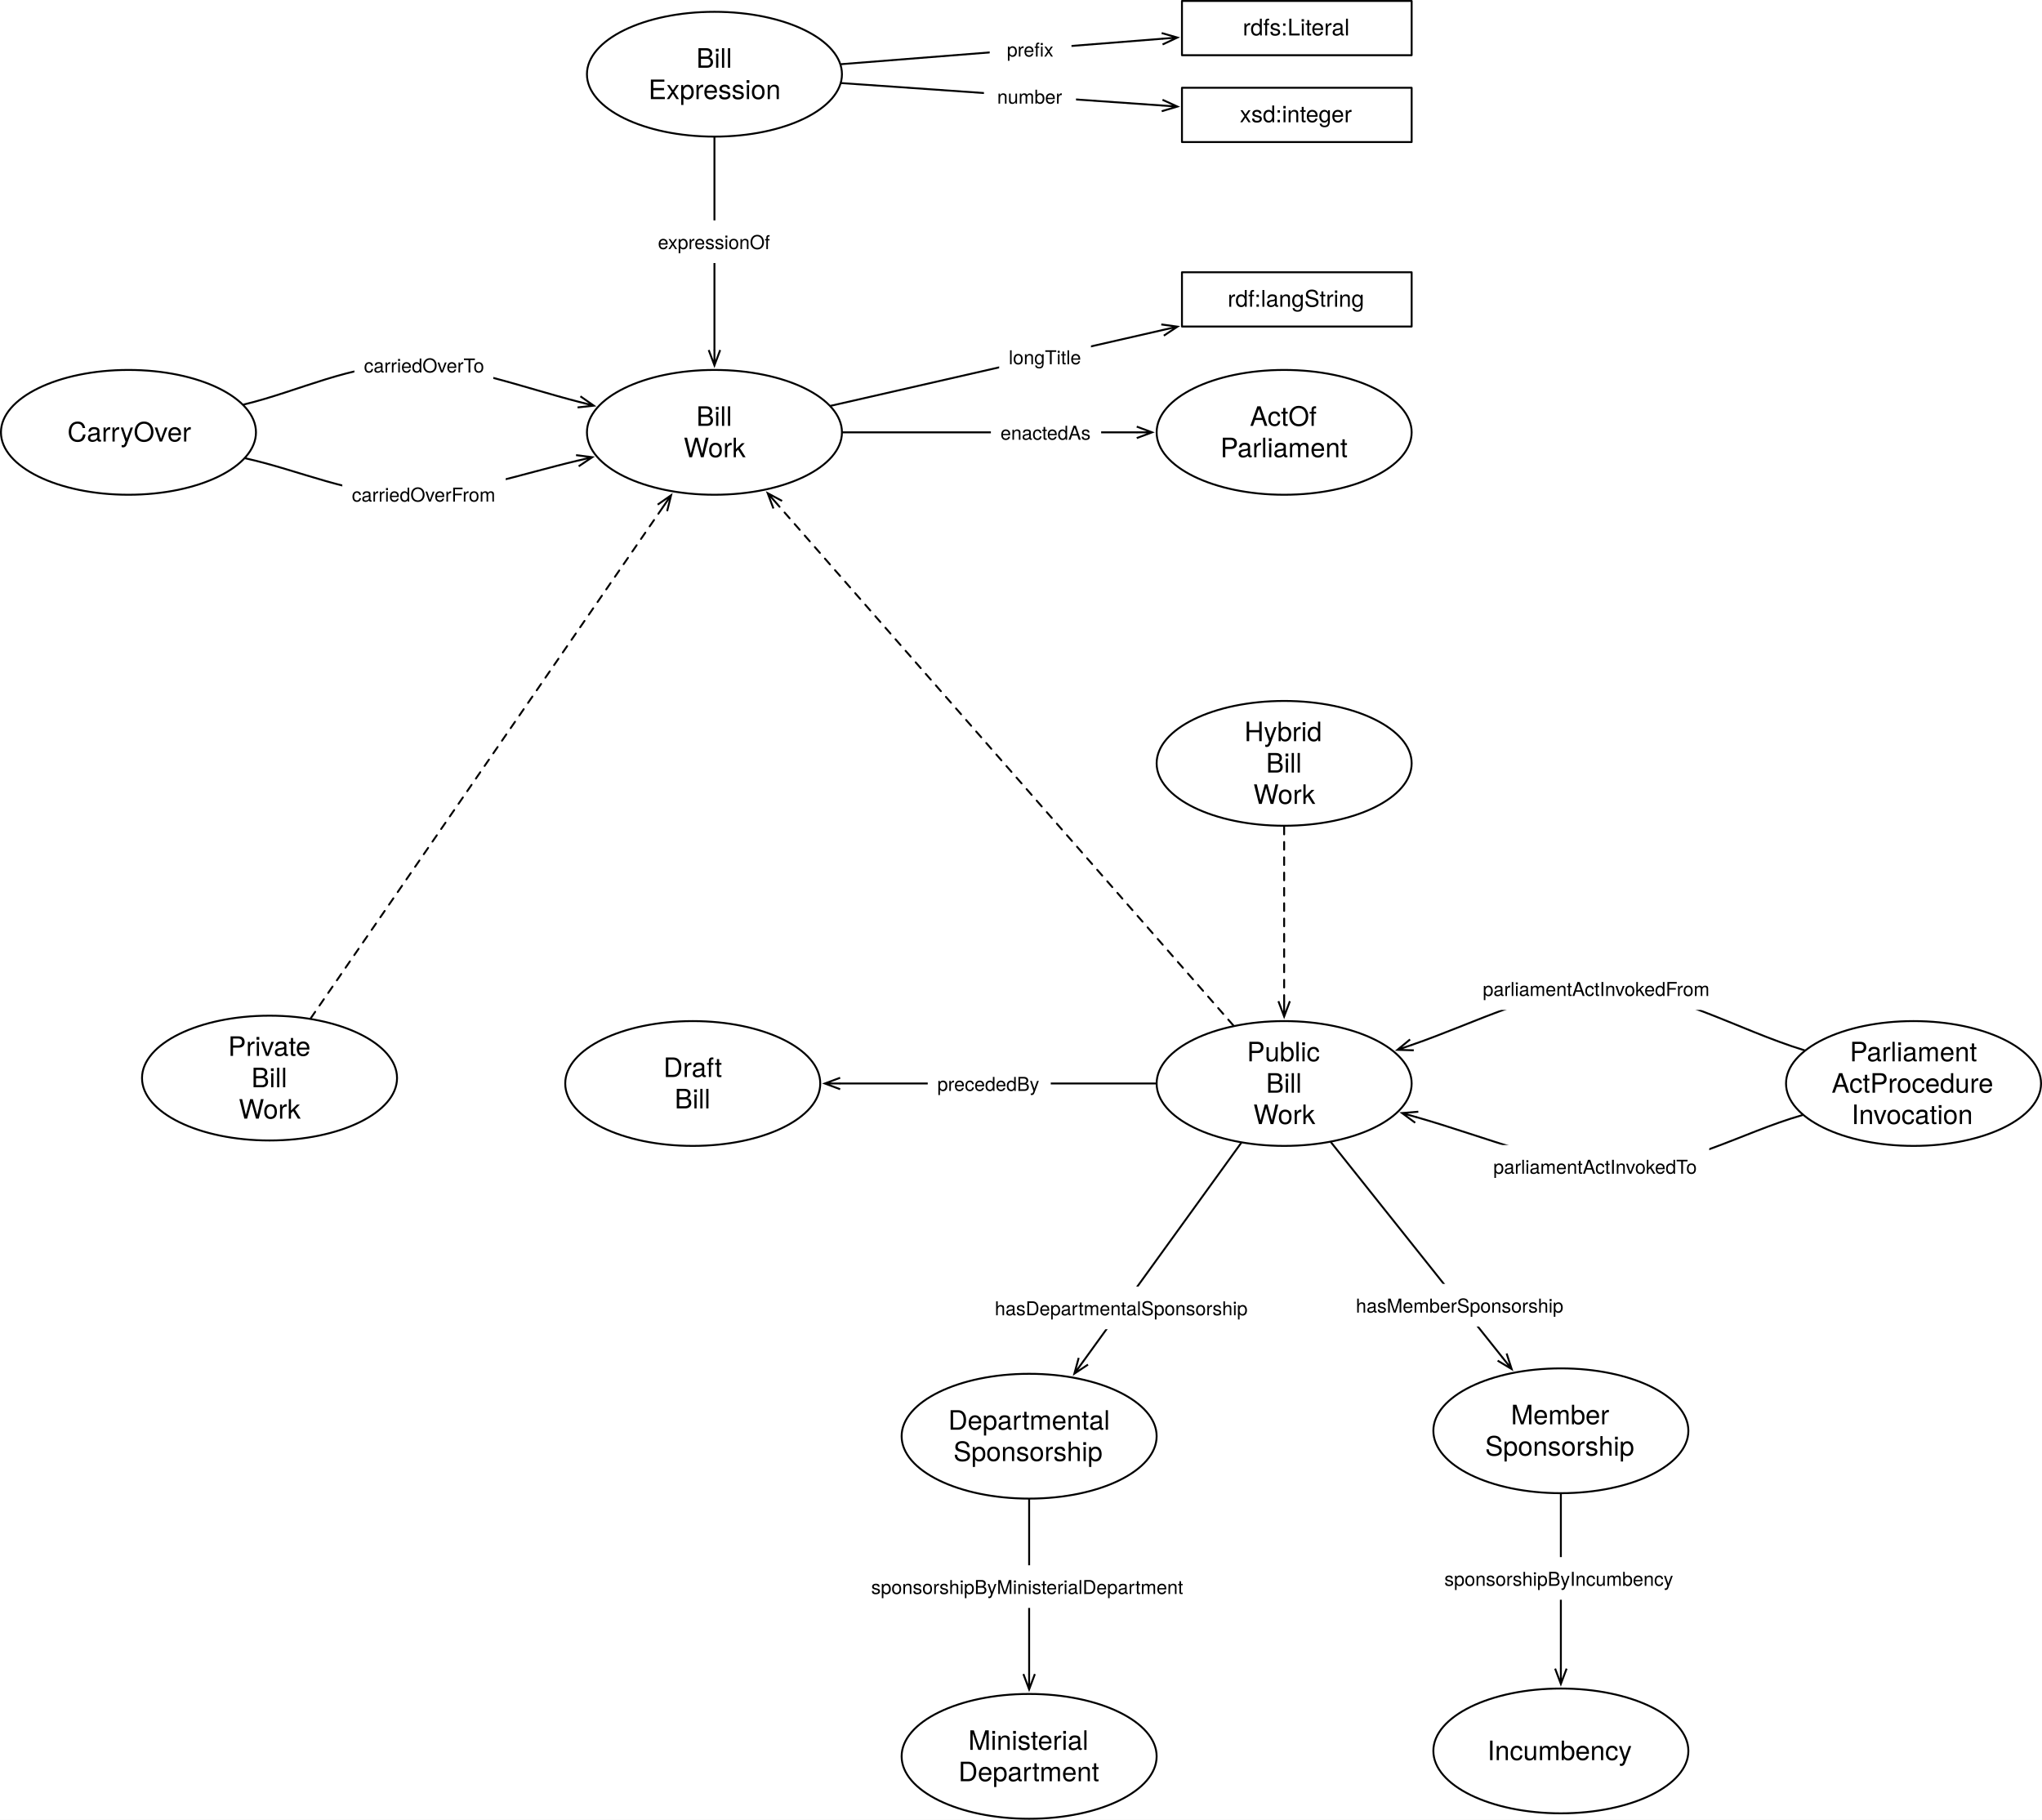
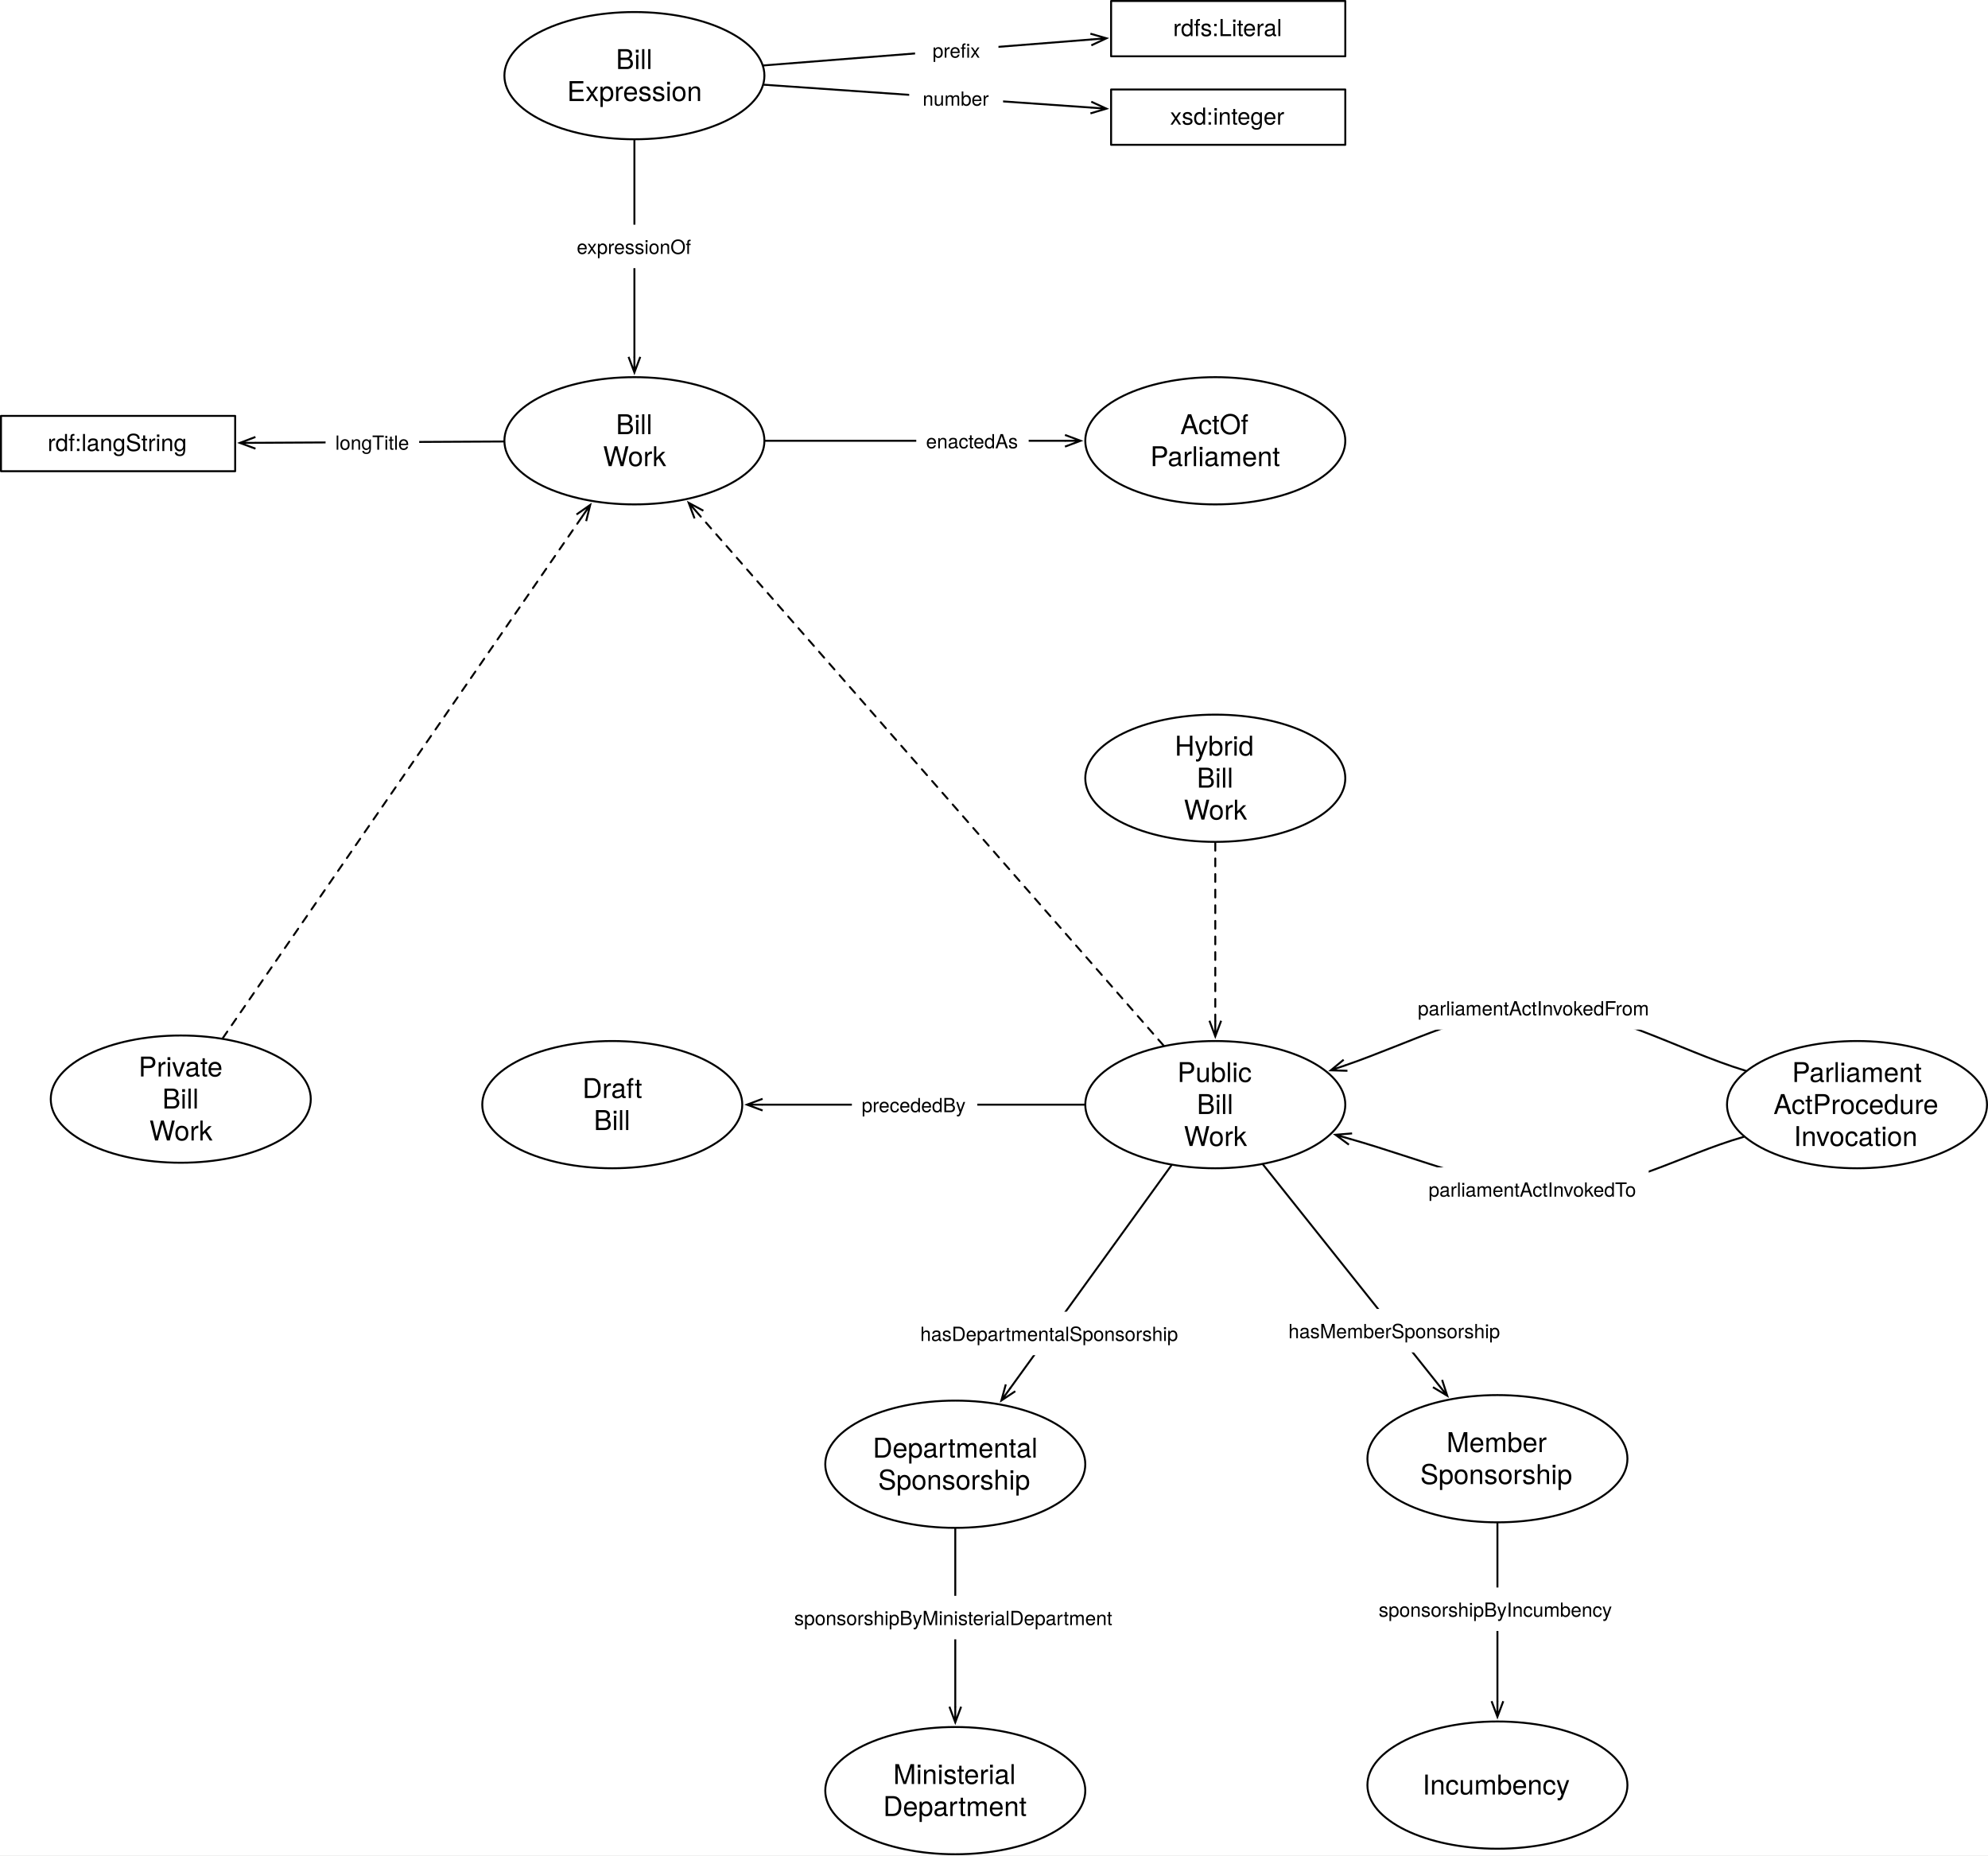
- <svg xmlns="http://www.w3.org/2000/svg" version="1.1" viewBox="336.823 67.531 1066.827 950.606" width="1066.827" height="950.606">
+ <svg xmlns="http://www.w3.org/2000/svg" version="1.1" viewBox="385.012 67.531 1018.638 950.606" width="1018.638" height="950.606">
  <defs>
    <marker orient="auto" overflow="visible" markerUnits="strokeWidth" id="StickArrow_Marker" stroke-linejoin="miter" stroke-miterlimit="10" viewBox="-1 -4 10 8" markerWidth="10" markerHeight="8" color="black">
      <g>
        <path d="M 8 0 L 0 0 M 0 -3 L 8 0 L 0 3" fill="none" stroke="currentColor" stroke-width="1" />
      </g>
    </marker>
  </defs>
-   <g id="Canvas_1" stroke="none" stroke-dasharray="none" fill="none" fill-opacity="1" stroke-opacity="1">
-     <rect fill="white" x="336.823" y="67.531" width="1066.827" height="950.606" />
+   <g id="Canvas_1" stroke="none" fill-opacity="1" stroke-opacity="1" stroke-dasharray="none" fill="none">
+     <rect fill="white" x="385.012" y="67.531" width="1018.638" height="950.606" />
    <g id="Canvas_1_Layer_1">
      <g id="Graphic_227">
        <ellipse cx="1007.716" cy="633.543" rx="66.614" ry="32.598" fill="white" />
        <ellipse cx="1007.716" cy="633.543" rx="66.614" ry="32.598" stroke="black" stroke-linecap="round" stroke-linejoin="round" stroke-width="1" />
        <text transform="translate(959.4252 608.9553)" fill="black">
          <tspan font-family="Helvetica Neue" font-size="14" fill="black" x="28.845" y="13">Public</tspan>
          <tspan font-family="Helvetica Neue" font-size="14" fill="black" x="38.834" y="29.392">Bill</tspan>
          <tspan font-family="Helvetica Neue" font-size="14" fill="black" x="32.226" y="45.784">Work</tspan>
        </text>
      </g>
      <g id="Graphic_230">
        <ellipse cx="1007.716" cy="293.386" rx="66.614" ry="32.598" fill="white" />
        <ellipse cx="1007.716" cy="293.386" rx="66.614" ry="32.598" stroke="black" stroke-linecap="round" stroke-linejoin="round" stroke-width="1" />
        <text transform="translate(959.4252 276.9938)" fill="black">
          <tspan font-family="Helvetica Neue" font-size="14" fill="black" x="30.399" y="13">ActOf</tspan>
          <tspan font-family="Helvetica Neue" font-size="14" fill="black" x="14.971" y="29.392">Parliament</tspan>
        </text>
      </g>
      <g id="Graphic_238">
        <ellipse cx="874.488" cy="985.039" rx="66.614" ry="32.598" fill="white" />
        <ellipse cx="874.488" cy="985.039" rx="66.614" ry="32.598" stroke="black" stroke-linecap="round" stroke-linejoin="round" stroke-width="1" />
        <text transform="translate(826.1968 968.6474)" fill="black">
          <tspan font-family="Helvetica Neue" font-size="14" fill="black" x="16.532" y="13">Ministerial</tspan>
          <tspan font-family="Helvetica Neue" font-size="14" fill="black" x="11.331" y="29.392">Department</tspan>
        </text>
      </g>
      <g id="Line_239">
        <line x1="985.197" y1="664.687" x2="902.808" y2="778.629" marker-end="url(#StickArrow_Marker)" stroke="black" stroke-linecap="round" stroke-linejoin="round" stroke-width="1" />
      </g>
      <g id="Graphic_240">
        <rect x="851.544" y="739.635" width="142.81" height="22.28" fill="white" />
        <text transform="translate(856.5436 744.6355)" fill="black">
          <tspan font-family="Helvetica Neue" font-size="10" fill="black" x="6536993e-19" y="10">hasDepartmentalSponsorship</tspan>
        </text>
      </g>
      <g id="Graphic_244">
        <ellipse cx="1152.284" cy="814.961" rx="66.614" ry="32.598" fill="white" />
        <ellipse cx="1152.284" cy="814.961" rx="66.614" ry="32.598" stroke="black" stroke-linecap="round" stroke-linejoin="round" stroke-width="1" />
        <text transform="translate(1103.992 798.5686)" fill="black">
          <tspan font-family="Helvetica Neue" font-size="14" fill="black" x="22.223" y="13">Member</tspan>
          <tspan font-family="Helvetica Neue" font-size="14" fill="black" x="8.748" y="29.392">Sponsorship</tspan>
        </text>
      </g>
      <g id="Graphic_245">
        <ellipse cx="1152.284" cy="982.205" rx="66.614" ry="32.598" fill="white" />
        <ellipse cx="1152.284" cy="982.205" rx="66.614" ry="32.598" stroke="black" stroke-linecap="round" stroke-linejoin="round" stroke-width="1" />
        <text transform="translate(1103.992 974.0087)" fill="black">
          <tspan font-family="Helvetica Neue" font-size="14" fill="black" x="9.903" y="13">Incumbency</tspan>
        </text>
      </g>
      <g id="Line_248">
        <line x1="1032.236" y1="664.313" x2="1121.594" y2="776.449" marker-end="url(#StickArrow_Marker)" stroke="black" stroke-linecap="round" stroke-linejoin="round" stroke-width="1" />
      </g>
      <g id="Graphic_249">
        <rect x="1040.18" y="738.222" width="119.66" height="22.28" fill="white" />
        <text transform="translate(1045.18 743.2222)" fill="black">
          <tspan font-family="Helvetica Neue" font-size="10" fill="black" x="0" y="10">hasMemberSponsorship</tspan>
        </text>
      </g>
      <g id="Line_252">
        <line x1="1152.284" y1="848.059" x2="1152.284" y2="939.206" marker-end="url(#StickArrow_Marker)" stroke="black" stroke-linecap="round" stroke-linejoin="round" stroke-width="1" />
      </g>
      <g id="Graphic_253">
        <rect x="1086.434" y="880.952" width="131.7" height="22.28" fill="white" />
        <text transform="translate(1091.434 885.9519)" fill="black">
          <tspan font-family="Helvetica Neue" font-size="10" fill="black" x="35527137e-20" y="10">sponsorshipByIncumbency</tspan>
        </text>
      </g>
      <g id="Graphic_266">
        <ellipse cx="698.74" cy="633.543" rx="66.614" ry="32.598" fill="white" />
        <ellipse cx="698.74" cy="633.543" rx="66.614" ry="32.598" stroke="black" stroke-linecap="round" stroke-linejoin="round" stroke-width="1" />
        <text transform="translate(650.4488 617.1513)" fill="black">
          <tspan font-family="Helvetica Neue" font-size="14" fill="black" x="32.996" y="13">Draft</tspan>
          <tspan font-family="Helvetica Neue" font-size="14" fill="black" x="38.834" y="29.392">Bill</tspan>
        </text>
      </g>
      <g id="Line_268">
        <line x1="940.602" y1="633.543" x2="775.754" y2="633.543" marker-end="url(#StickArrow_Marker)" stroke="black" stroke-linecap="round" stroke-linejoin="round" stroke-width="1" />
      </g>
      <g id="Graphic_267">
        <rect x="821.514" y="622.403" width="64.27" height="22.28" fill="white" />
        <text transform="translate(826.5135 627.4033)" fill="black">
          <tspan font-family="Helvetica Neue" font-size="10" fill="black" x="21671553e-20" y="10">precededBy</tspan>
        </text>
      </g>
      <g id="Line_271">
        <line x1="777.193" y1="293.386" x2="930.702" y2="293.386" marker-end="url(#StickArrow_Marker)" stroke="black" stroke-linecap="round" stroke-linejoin="round" stroke-width="1" />
      </g>
      <g id="Graphic_270">
        <rect x="854.503" y="282.246" width="57.6" height="22.28" fill="white" />
        <text transform="translate(859.5033 287.2458)" fill="black">
          <tspan font-family="Helvetica Neue" font-size="10" fill="black" x="0" y="10">enactedAs</tspan>
        </text>
      </g>
      <g id="Graphic_272">
        <ellipse cx="874.488" cy="817.795" rx="66.614" ry="32.598" fill="white" />
        <ellipse cx="874.488" cy="817.795" rx="66.614" ry="32.598" stroke="black" stroke-linecap="round" stroke-linejoin="round" stroke-width="1" />
        <text transform="translate(826.1968 801.4033)" fill="black">
          <tspan font-family="Helvetica Neue" font-size="14" fill="black" x="6.018" y="13">Departmental</tspan>
          <tspan font-family="Helvetica Neue" font-size="14" fill="black" x="8.748" y="29.392">Sponsorship</tspan>
        </text>
      </g>
      <g id="Line_274">
        <line x1="874.488" y1="850.894" x2="874.488" y2="942.041" marker-end="url(#StickArrow_Marker)" stroke="black" stroke-linecap="round" stroke-linejoin="round" stroke-width="1" />
      </g>
      <g id="Graphic_273">
        <rect x="786.973" y="885.225" width="175.03" height="22.28" fill="white" />
        <text transform="translate(791.9732 890.2245)" fill="black">
          <tspan font-family="Helvetica Neue" font-size="10" fill="black" x="0" y="10">sponsorshipByMinisterialDepartment</tspan>
-         </text>
-       </g>
-       <g id="Graphic_284">
-         <ellipse cx="403.937" cy="293.386" rx="66.614" ry="32.598" fill="white" />
-         <ellipse cx="403.937" cy="293.386" rx="66.614" ry="32.598" stroke="black" stroke-linecap="round" stroke-linejoin="round" stroke-width="1" />
-         <text transform="translate(355.6457 285.1898)" fill="black">
-           <tspan font-family="Helvetica Neue" font-size="14" fill="black" x="16.406" y="13">CarryOver</tspan>
-         </text>
-       </g>
-       <g id="Line_286">
-         <path d="M 465.112 306.958 C 493.694 313.3 520.369 326.132 550.867 325.984 C 578.351 325.851 608.956 315.177 638.459 308.211" marker-end="url(#StickArrow_Marker)" stroke="black" stroke-linecap="round" stroke-linejoin="round" stroke-width="1" />
-       </g>
-       <g id="Graphic_285">
-         <rect x="515.659" y="314.563" width="85.38" height="22.28" fill="white" />
-         <text transform="translate(520.6586 319.5634)" fill="black">
-           <tspan font-family="Helvetica Neue" font-size="10" fill="black" x="5115908e-19" y="10">carriedOverFrom</tspan>
-         </text>
-       </g>
-       <g id="Line_288">
-         <path d="M 464.192 278.855 C 493.081 271.888 520.08 257.799 550.867 257.953 C 578.648 258.092 609.529 269.828 639.311 277.463" marker-end="url(#StickArrow_Marker)" stroke="black" stroke-linecap="round" stroke-linejoin="round" stroke-width="1" />
-       </g>
-       <g id="Graphic_287">
-         <rect x="521.971" y="247.108" width="72.59" height="22.28" fill="white" />
-         <text transform="translate(526.9708 252.1078)" fill="black">
-           <tspan font-family="Helvetica Neue" font-size="10" fill="black" x="7105427e-20" y="10">carriedOverTo</tspan>
        </text>
      </g>
      <g id="Graphic_289">
        <ellipse cx="1336.535" cy="633.543" rx="66.614" ry="32.598" fill="white" />
        <ellipse cx="1336.535" cy="633.543" rx="66.614" ry="32.598" stroke="black" stroke-linecap="round" stroke-linejoin="round" stroke-width="1" />
        <text transform="translate(1288.244 608.9553)" fill="black">
          <tspan font-family="Helvetica Neue" font-size="14" fill="black" x="14.971" y="13">Parliament</tspan>
          <tspan font-family="Helvetica Neue" font-size="14" fill="black" x="5.507" y="29.392">ActProcedure</tspan>
          <tspan font-family="Helvetica Neue" font-size="14" fill="black" x="15.881" y="45.784">Invocation</tspan>
        </text>
      </g>
      <g id="Line_291">
        <path d="M 1279.478 616.178 C 1244.17 605.432 1209.279 583.901 1173.543 583.937 C 1140.909 583.97 1107.552 601.99 1074.467 613.356" marker-end="url(#StickArrow_Marker)" stroke="black" stroke-linecap="round" stroke-linejoin="round" stroke-width="1" />
      </g>
      <g id="Graphic_290">
        <rect x="1106.487" y="572.816" width="130.59" height="22.28" fill="white" />
        <text transform="translate(1111.487 577.8161)" fill="black">
          <tspan font-family="Helvetica Neue" font-size="10" fill="black" x="7105427e-20" y="10">parliamentActInvokedFrom</tspan>
        </text>
      </g>
      <g id="Line_293">
        <path d="M 1278.446 650.064 C 1246.316 659.202 1217.212 677.725 1182.047 677.48 C 1149.798 677.256 1112.435 661.246 1076.998 651.167" marker-end="url(#StickArrow_Marker)" stroke="black" stroke-linecap="round" stroke-linejoin="round" stroke-width="1" />
      </g>
      <g id="Graphic_292">
        <rect x="1112" y="665.688" width="117.8" height="22.28" fill="white" />
        <text transform="translate(1117 670.6878)" fill="black">
          <tspan font-family="Helvetica Neue" font-size="10" fill="black" x="0" y="10">parliamentActInvokedTo</tspan>
        </text>
      </g>
      <g id="Graphic_294">
        <ellipse cx="710.079" cy="293.386" rx="66.614" ry="32.598" fill="white" />
        <ellipse cx="710.079" cy="293.386" rx="66.614" ry="32.598" stroke="black" stroke-linecap="round" stroke-linejoin="round" stroke-width="1" />
        <text transform="translate(661.7874 276.9938)" fill="black">
          <tspan font-family="Helvetica Neue" font-size="14" fill="black" x="38.834" y="13">Bill</tspan>
          <tspan font-family="Helvetica Neue" font-size="14" fill="black" x="32.226" y="29.392">Work</tspan>
        </text>
      </g>
      <g id="Line_296">
        <line x1="499.211" y1="599.401" x2="682.888" y2="332.846" marker-end="url(#StickArrow_Marker)" stroke="black" stroke-linecap="round" stroke-linejoin="round" stroke-dasharray="4.0,4.0" stroke-width="1" />
      </g>
      <g id="Graphic_297">
        <ellipse cx="477.638" cy="630.709" rx="66.614" ry="32.598" fill="white" />
        <ellipse cx="477.638" cy="630.709" rx="66.614" ry="32.598" stroke="black" stroke-linecap="round" stroke-linejoin="round" stroke-width="1" />
        <text transform="translate(429.3465 606.1207)" fill="black">
          <tspan font-family="Helvetica Neue" font-size="14" fill="black" x="26.647" y="13">Private</tspan>
          <tspan font-family="Helvetica Neue" font-size="14" fill="black" x="38.834" y="29.392">Bill</tspan>
          <tspan font-family="Helvetica Neue" font-size="14" fill="black" x="32.226" y="45.784">Work</tspan>
        </text>
      </g>
      <g id="Line_298">
        <line x1="981.159" y1="603.192" x2="743.155" y2="331.187" marker-end="url(#StickArrow_Marker)" stroke="black" stroke-linecap="round" stroke-linejoin="round" stroke-dasharray="4.0,4.0" stroke-width="1" />
      </g>
      <g id="Graphic_299">
        <ellipse cx="1007.716" cy="466.299" rx="66.614" ry="32.598" fill="white" />
        <ellipse cx="1007.716" cy="466.299" rx="66.614" ry="32.598" stroke="black" stroke-linecap="round" stroke-linejoin="round" stroke-width="1" />
        <text transform="translate(959.4252 441.7112)" fill="black">
          <tspan font-family="Helvetica Neue" font-size="14" fill="black" x="27.55" y="13">Hybrid</tspan>
          <tspan font-family="Helvetica Neue" font-size="14" fill="black" x="38.834" y="29.392">Bill</tspan>
          <tspan font-family="Helvetica Neue" font-size="14" fill="black" x="32.226" y="45.784">Work</tspan>
        </text>
      </g>
      <g id="Line_300">
        <line x1="1007.716" y1="499.398" x2="1007.716" y2="590.545" marker-end="url(#StickArrow_Marker)" stroke="black" stroke-linecap="round" stroke-linejoin="round" stroke-dasharray="4.0,4.0" stroke-width="1" />
      </g>
      <g id="Graphic_310">
        <ellipse cx="710.079" cy="106.299" rx="66.614" ry="32.598" fill="white" />
        <ellipse cx="710.079" cy="106.299" rx="66.614" ry="32.598" stroke="black" stroke-linecap="round" stroke-linejoin="round" stroke-width="1" />
        <text transform="translate(661.7874 89.90721)" fill="black">
          <tspan font-family="Helvetica Neue" font-size="14" fill="black" x="38.834" y="13">Bill</tspan>
          <tspan font-family="Helvetica Neue" font-size="14" fill="black" x="13.809" y="29.392">Expression</tspan>
        </text>
      </g>
      <g id="Line_312">
        <line x1="710.079" y1="139.398" x2="710.079" y2="250.387" marker-end="url(#StickArrow_Marker)" stroke="black" stroke-linecap="round" stroke-linejoin="round" stroke-width="1" />
      </g>
      <g id="Graphic_311">
        <rect x="675.539" y="182.657" width="69.08" height="22.28" fill="white" />
        <text transform="translate(680.5387 187.6575)" fill="black">
          <tspan font-family="Helvetica Neue" font-size="10" fill="black" x="8704149e-19" y="10">expressionOf</tspan>
        </text>
      </g>
      <g id="Graphic_315">
-         <rect x="954.331" y="209.764" width="120" height="28.346" fill="white" />
-         <rect x="954.331" y="209.764" width="120" height="28.346" stroke="black" stroke-linecap="round" stroke-linejoin="round" stroke-width="1" />
-         <text transform="translate(959.3307 216.769)" fill="black">
+         <rect x="385.512" y="280.63" width="120" height="28.346" fill="white" />
+         <rect x="385.512" y="280.63" width="120" height="28.346" stroke="black" stroke-linecap="round" stroke-linejoin="round" stroke-width="1" />
+         <text transform="translate(390.5118 287.6352)" fill="black">
          <tspan font-family="Helvetica Neue" font-size="12" fill="black" x="18.886" y="11">rdf:langString</tspan>
        </text>
      </g>
      <g id="Line_314">
-         <line x1="770.952" y1="279.491" x2="944.192" y2="239.947" marker-end="url(#StickArrow_Marker)" stroke="black" stroke-linecap="round" stroke-linejoin="round" stroke-width="1" />
+         <line x1="642.968" y1="293.745" x2="515.912" y2="294.426" marker-end="url(#StickArrow_Marker)" stroke="black" stroke-linecap="round" stroke-linejoin="round" stroke-width="1" />
      </g>
      <g id="Graphic_313">
-         <rect x="858.828" y="242.819" width="47.96" height="22.28" fill="white" />
-         <text transform="translate(863.8279 247.8185)" fill="black">
+         <rect x="551.832" y="282.965" width="47.96" height="22.28" fill="white" />
+         <text transform="translate(556.8316 287.9651)" fill="black">
          <tspan font-family="Helvetica Neue" font-size="10" fill="black" x="0" y="10">longTitle</tspan>
        </text>
      </g>
      <g id="Graphic_318">
        <rect x="954.331" y="68.031" width="120" height="28.346" fill="white" />
        <rect x="954.331" y="68.031" width="120" height="28.346" stroke="black" stroke-linecap="round" stroke-linejoin="round" stroke-width="1" />
        <text transform="translate(959.3307 75.03673)" fill="black">
          <tspan font-family="Helvetica Neue" font-size="12" fill="black" x="26.776" y="11">rdfs:Literal</tspan>
        </text>
      </g>
      <g id="Line_317">
        <line x1="776.341" y1="101.052" x2="943.963" y2="87.777" marker-end="url(#StickArrow_Marker)" stroke="black" stroke-linecap="round" stroke-linejoin="round" stroke-width="1" />
      </g>
      <g id="Graphic_316">
        <rect x="853.885" y="82.079" width="42.728" height="22.28" fill="white" />
        <text transform="translate(858.8853 87.07894)" fill="black">
          <tspan font-family="Helvetica Neue" font-size="10" fill="black" x="3.959" y="10">prefix</tspan>
        </text>
      </g>
      <g id="Graphic_319">
        <rect x="954.331" y="113.386" width="120" height="28.346" fill="white" />
        <rect x="954.331" y="113.386" width="120" height="28.346" stroke="black" stroke-linecap="round" stroke-linejoin="round" stroke-width="1" />
        <text transform="translate(959.3307 120.3911)" fill="black">
          <tspan font-family="Helvetica Neue" font-size="12" fill="black" x="25.222" y="11">xsd:integer</tspan>
        </text>
      </g>
      <g id="Line_321">
        <line x1="776.527" y1="110.942" x2="943.956" y2="122.642" marker-end="url(#StickArrow_Marker)" stroke="black" stroke-linecap="round" stroke-linejoin="round" stroke-width="1" />
      </g>
      <g id="Graphic_320">
        <rect x="850.873" y="106.678" width="48.11" height="22.28" fill="white" />
        <text transform="translate(855.873 111.6782)" fill="black">
          <tspan font-family="Helvetica Neue" font-size="10" fill="black" x="1.915" y="10">number</tspan>
        </text>
      </g>
    </g>
  </g>
</svg>
